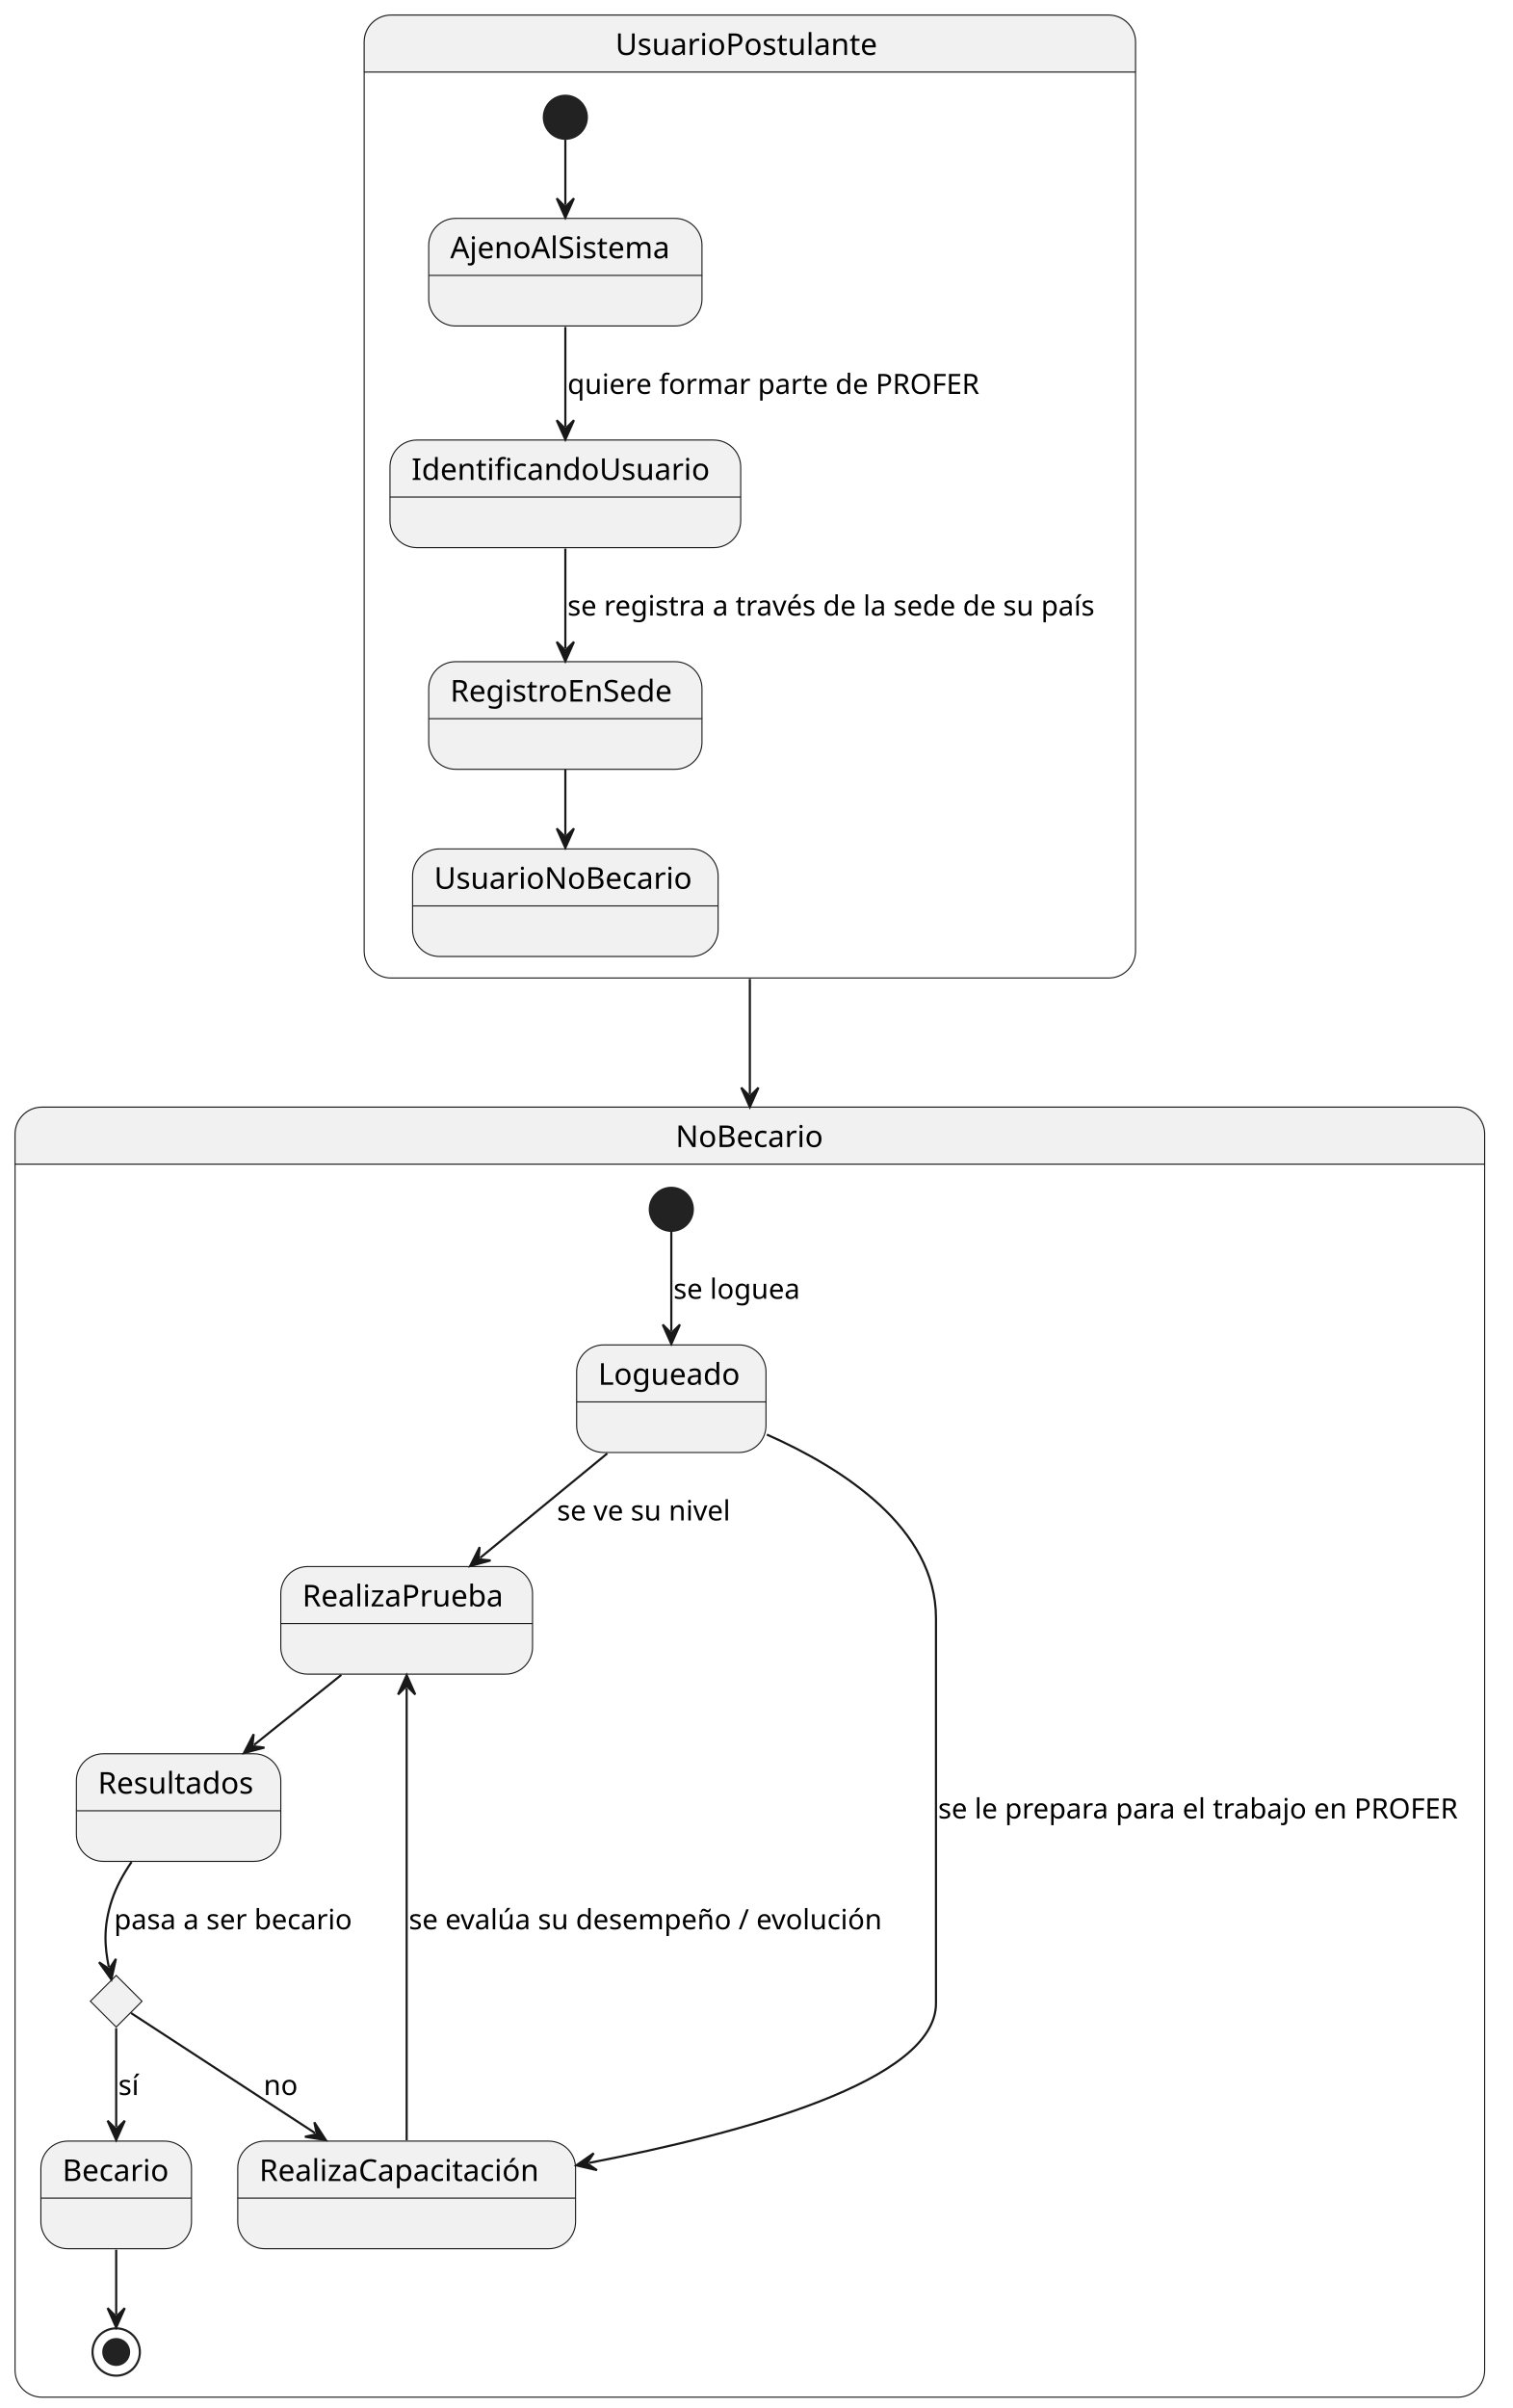
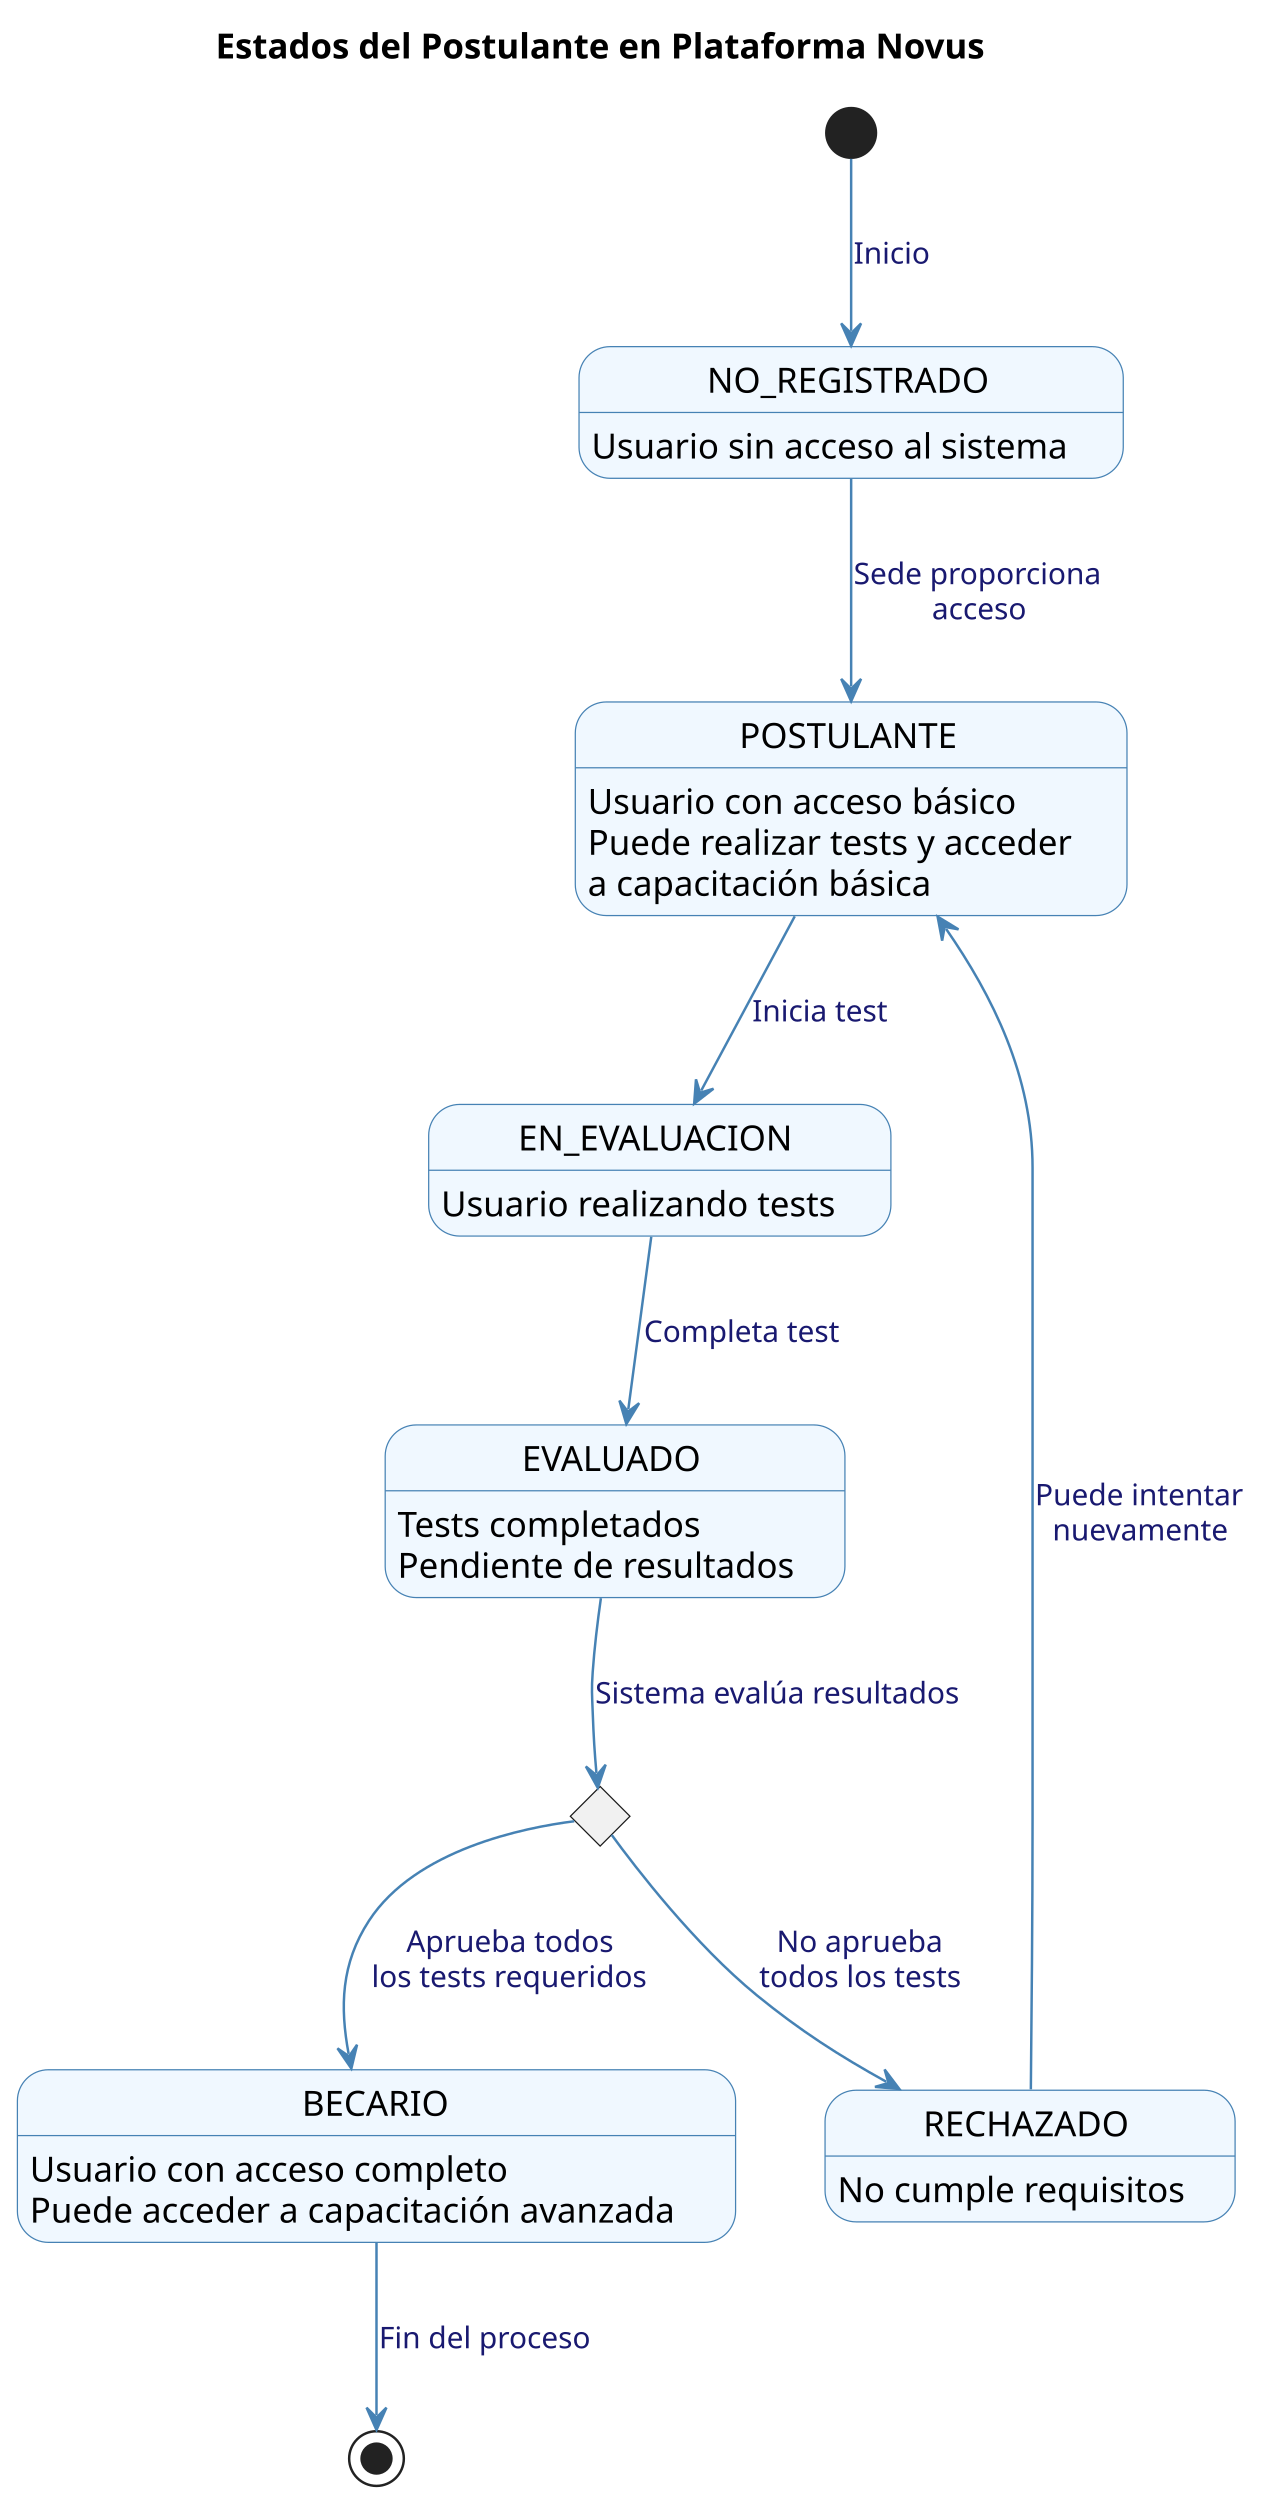
- <svg xmlns="http://www.w3.org/2000/svg" contentStyleType="text/css" height="1119px" preserveAspectRatio="none" style="width:703px;height:1119px;background:#FFFFFF;" version="1.1" viewBox="0 0 703 1119" width="703px" zoomAndPan="magnify">
+ <svg xmlns="http://www.w3.org/2000/svg" contentStyleType="text/css" height="1006px" preserveAspectRatio="none" style="width:508px;height:1006px;background:#FFFFFF;" version="1.1" viewBox="0 0 508 1006" width="508px" zoomAndPan="magnify">
  <defs />
  <g>
-     <path d="M181.75,7 L515.25,7 A12.5,12.5 0 0 1 527.75,19.5 L527.75,33.488 L169.25,33.488 L169.25,19.5 A12.5,12.5 0 0 1 181.75,7 " fill="#F1F1F1" style="stroke:#F1F1F1;stroke-width:1.0;" />
-     <rect fill="none" height="447.488" rx="12.5" ry="12.5" style="stroke:#181818;stroke-width:0.5;" width="358.5" x="169.25" y="7" />
-     <line style="stroke:#181818;stroke-width:0.5;" x1="169.25" x2="527.75" y1="33.488" y2="33.488" />
-     <text fill="#000000" font-family="sans-serif" font-size="14" lengthAdjust="spacing" textLength="125" x="286" y="25.535">UsuarioPostulante</text>
-     <ellipse cx="262.75" cy="54.488" fill="#222222" rx="10" ry="10" style="stroke:#222222;stroke-width:1.0;" />
-     <g id="UsuarioPostulante.AjenoAlSistema">
-       <rect fill="#F1F1F1" height="50" rx="12.5" ry="12.5" style="stroke:#181818;stroke-width:0.5;" width="127" x="199.25" y="101.488" />
-       <line style="stroke:#181818;stroke-width:0.5;" x1="199.25" x2="326.25" y1="127.977" y2="127.977" />
-       <text fill="#000000" font-family="sans-serif" font-size="14" lengthAdjust="spacing" textLength="107" x="209.25" y="120.023">AjenoAlSistema</text>
+     <text fill="#000000" font-family="sans-serif" font-size="14" font-weight="bold" lengthAdjust="spacing" textLength="321" x="86.75" y="23.535">Estados del Postulante en Plataforma Novus</text>
+     <ellipse cx="342.5" cy="53.488" fill="#222222" rx="10" ry="10" style="stroke:#222222;stroke-width:1.0;" />
+     <g id="NO_REGISTRADO">
+       <rect fill="#F0F8FF" height="52.977" rx="12.5" ry="12.5" style="stroke:#4682B4;stroke-width:0.5;" width="219" x="233" y="139.488" />
+       <line style="stroke:#4682B4;stroke-width:0.5;" x1="233" x2="452" y1="165.977" y2="165.977" />
+       <text fill="#000000" font-family="sans-serif" font-size="14" lengthAdjust="spacing" textLength="116" x="284.5" y="158.023">NO_REGISTRADO</text>
+       <text fill="#000000" font-family="sans-serif" font-size="14" lengthAdjust="spacing" textLength="199" x="238" y="184.512">Usuario sin acceso al sistema</text>
    </g>
-     <g id="UsuarioPostulante.IdentificandoUsuario">
-       <rect fill="#F1F1F1" height="50" rx="12.5" ry="12.5" style="stroke:#181818;stroke-width:0.5;" width="163" x="181.25" y="204.488" />
-       <line style="stroke:#181818;stroke-width:0.5;" x1="181.25" x2="344.25" y1="230.977" y2="230.977" />
-       <text fill="#000000" font-family="sans-serif" font-size="14" lengthAdjust="spacing" textLength="143" x="191.25" y="223.023">IdentificandoUsuario</text>
+     <g id="POSTULANTE">
+       <rect fill="#F0F8FF" height="85.953" rx="12.5" ry="12.5" style="stroke:#4682B4;stroke-width:0.5;" width="222" x="231.5" y="282.468" />
+       <line style="stroke:#4682B4;stroke-width:0.5;" x1="231.5" x2="453.5" y1="308.957" y2="308.957" />
+       <text fill="#000000" font-family="sans-serif" font-size="14" lengthAdjust="spacing" textLength="90" x="297.5" y="301.003">POSTULANTE</text>
+       <text fill="#000000" font-family="sans-serif" font-size="14" lengthAdjust="spacing" textLength="180" x="236.5" y="327.492">Usuario con acceso básico</text>
+       <text fill="#000000" font-family="sans-serif" font-size="14" lengthAdjust="spacing" textLength="202" x="236.5" y="343.98">Puede realizar tests y acceder</text>
+       <text fill="#000000" font-family="sans-serif" font-size="14" lengthAdjust="spacing" textLength="144" x="236.5" y="360.468">a capacitación básica</text>
    </g>
-     <g id="UsuarioPostulante.RegistroEnSede">
-       <rect fill="#F1F1F1" height="50" rx="12.5" ry="12.5" style="stroke:#181818;stroke-width:0.5;" width="127" x="199.25" y="307.488" />
-       <line style="stroke:#181818;stroke-width:0.5;" x1="199.25" x2="326.25" y1="333.977" y2="333.977" />
-       <text fill="#000000" font-family="sans-serif" font-size="14" lengthAdjust="spacing" textLength="107" x="209.25" y="326.023">RegistroEnSede</text>
+     <g id="EN_EVALUACION">
+       <rect fill="#F0F8FF" height="52.977" rx="12.5" ry="12.5" style="stroke:#4682B4;stroke-width:0.5;" width="186" x="172.5" y="444.418" />
+       <line style="stroke:#4682B4;stroke-width:0.5;" x1="172.5" x2="358.5" y1="470.907" y2="470.907" />
+       <text fill="#000000" font-family="sans-serif" font-size="14" lengthAdjust="spacing" textLength="114" x="208.5" y="462.953">EN_EVALUACION</text>
+       <text fill="#000000" font-family="sans-serif" font-size="14" lengthAdjust="spacing" textLength="166" x="177.5" y="489.442">Usuario realizando tests</text>
    </g>
-     <g id="UsuarioPostulante.UsuarioNoBecario">
-       <rect fill="#F1F1F1" height="50" rx="12.5" ry="12.5" style="stroke:#181818;stroke-width:0.5;" width="142" x="191.75" y="394.488" />
-       <line style="stroke:#181818;stroke-width:0.5;" x1="191.75" x2="333.75" y1="420.977" y2="420.977" />
-       <text fill="#000000" font-family="sans-serif" font-size="14" lengthAdjust="spacing" textLength="122" x="201.75" y="413.023">UsuarioNoBecario</text>
+     <g id="EVALUADO">
+       <rect fill="#F0F8FF" height="69.465" rx="12.5" ry="12.5" style="stroke:#4682B4;stroke-width:0.5;" width="185" x="155" y="573.398" />
+       <line style="stroke:#4682B4;stroke-width:0.5;" x1="155" x2="340" y1="599.887" y2="599.887" />
+       <text fill="#000000" font-family="sans-serif" font-size="14" lengthAdjust="spacing" textLength="75" x="210" y="591.933">EVALUADO</text>
+       <text fill="#000000" font-family="sans-serif" font-size="14" lengthAdjust="spacing" textLength="128" x="160" y="618.422">Tests completados</text>
+       <text fill="#000000" font-family="sans-serif" font-size="14" lengthAdjust="spacing" textLength="165" x="160" y="634.91">Pendiente de resultados</text>
    </g>
-     <g id="link_*start*UsuarioPostulante_AjenoAlSistema">
-       <path d="M262.75,64.928 C262.75,74.188 262.75,82.678 262.75,95.168 " fill="none" id="*start*UsuarioPostulante-to-AjenoAlSistema" style="stroke:#181818;stroke-width:1.0;" />
-       <polygon fill="#181818" points="262.75,101.168,266.75,92.168,262.75,96.168,258.75,92.168,262.75,101.168" style="stroke:#181818;stroke-width:1.0;" />
+     <g id="BECARIO">
+       <rect fill="#F0F8FF" height="69.465" rx="12.5" ry="12.5" style="stroke:#4682B4;stroke-width:0.5;" width="289" x="7" y="832.868" />
+       <line style="stroke:#4682B4;stroke-width:0.5;" x1="7" x2="296" y1="859.357" y2="859.357" />
+       <text fill="#000000" font-family="sans-serif" font-size="14" lengthAdjust="spacing" textLength="60" x="121.5" y="851.403">BECARIO</text>
+       <text fill="#000000" font-family="sans-serif" font-size="14" lengthAdjust="spacing" textLength="200" x="12" y="877.892">Usuario con acceso completo</text>
+       <text fill="#000000" font-family="sans-serif" font-size="14" lengthAdjust="spacing" textLength="269" x="12" y="894.38">Puede acceder a capacitación avanzada</text>
    </g>
-     <g id="link_AjenoAlSistema_IdentificandoUsuario">
-       <path d="M262.75,151.938 C262.75,167.818 262.75,182.428 262.75,198.268 " fill="none" id="AjenoAlSistema-to-IdentificandoUsuario" style="stroke:#181818;stroke-width:1.0;" />
-       <polygon fill="#181818" points="262.75,204.268,266.75,195.268,262.75,199.268,258.75,195.268,262.75,204.268" style="stroke:#181818;stroke-width:1.0;" />
-       <text fill="#000000" font-family="sans-serif" font-size="13" lengthAdjust="spacing" textLength="191" x="263.75" y="183.057">quiere formar parte de PROFER</text>
+     <g id="RECHAZADO">
+       <rect fill="#F0F8FF" height="52.977" rx="12.5" ry="12.5" style="stroke:#4682B4;stroke-width:0.5;" width="165" x="332" y="841.108" />
+       <line style="stroke:#4682B4;stroke-width:0.5;" x1="332" x2="497" y1="867.597" y2="867.597" />
+       <text fill="#000000" font-family="sans-serif" font-size="14" lengthAdjust="spacing" textLength="86" x="371.5" y="859.643">RECHAZADO</text>
+       <text fill="#000000" font-family="sans-serif" font-size="14" lengthAdjust="spacing" textLength="145" x="337" y="886.132">No cumple requisitos</text>
    </g>
-     <g id="link_IdentificandoUsuario_RegistroEnSede">
-       <path d="M262.75,254.938 C262.75,270.818 262.75,285.428 262.75,301.268 " fill="none" id="IdentificandoUsuario-to-RegistroEnSede" style="stroke:#181818;stroke-width:1.0;" />
-       <polygon fill="#181818" points="262.75,307.268,266.75,298.268,262.75,302.268,258.75,298.268,262.75,307.268" style="stroke:#181818;stroke-width:1.0;" />
-       <text fill="#000000" font-family="sans-serif" font-size="13" lengthAdjust="spacing" textLength="254" x="263.75" y="286.057">se registra a través de la sede de su país</text>
+     <g id="elem_decision">
+       <polygon fill="#F1F1F1" points="241.5,718.868,253.5,730.868,241.5,742.868,229.5,730.868,241.5,718.868" style="stroke:#181818;stroke-width:0.5;" />
    </g>
-     <g id="link_RegistroEnSede_UsuarioNoBecario">
-       <path d="M262.75,357.618 C262.75,369.008 262.75,376.568 262.75,387.998 " fill="none" id="RegistroEnSede-to-UsuarioNoBecario" style="stroke:#181818;stroke-width:1.0;" />
-       <polygon fill="#181818" points="262.75,393.998,266.75,384.998,262.75,388.998,258.75,384.998,262.75,393.998" style="stroke:#181818;stroke-width:1.0;" />
+     <ellipse cx="151.5" cy="989.328" fill="none" rx="11" ry="11" style="stroke:#222222;stroke-width:1.0;" />
+     <ellipse cx="151.5" cy="989.328" fill="#222222" rx="6" ry="6" style="stroke:#222222;stroke-width:1.0;" />
+     <g id="link_*start*_NO_REGISTRADO">
+       <path d="M342.5,63.908 C342.5,80.398 342.5,109.038 342.5,133.138 " fill="none" id="*start*-to-NO_REGISTRADO" style="stroke:#4682B4;stroke-width:1.0;" />
+       <polygon fill="#4682B4" points="342.5,139.138,346.5,130.138,342.5,134.138,338.5,130.138,342.5,139.138" style="stroke:#4682B4;stroke-width:1.0;" />
+       <text fill="#191970" font-family="sans-serif" font-size="12" lengthAdjust="spacing" textLength="29" x="343.5" y="106.09">Inicio</text>
    </g>
-     <path d="M19.5,514.49 L677.5,514.49 A12.5,12.5 0 0 1 690,526.99 L690,540.978 L7,540.978 L7,526.99 A12.5,12.5 0 0 1 19.5,514.49 " fill="#F1F1F1" style="stroke:#F1F1F1;stroke-width:1.0;" />
-     <rect fill="none" height="599.488" rx="12.5" ry="12.5" style="stroke:#181818;stroke-width:0.5;" width="683" x="7" y="514.49" />
-     <line style="stroke:#181818;stroke-width:0.5;" x1="7" x2="690" y1="540.978" y2="540.978" />
-     <text fill="#000000" font-family="sans-serif" font-size="14" lengthAdjust="spacing" textLength="69" x="314" y="533.025">NoBecario</text>
-     <ellipse cx="312" cy="561.978" fill="#222222" rx="10" ry="10" style="stroke:#222222;stroke-width:1.0;" />
-     <g id="NoBecario.Logueado">
-       <rect fill="#F1F1F1" height="50" rx="12.5" ry="12.5" style="stroke:#181818;stroke-width:0.5;" width="88" x="268" y="624.978" />
-       <line style="stroke:#181818;stroke-width:0.5;" x1="268" x2="356" y1="651.467" y2="651.467" />
-       <text fill="#000000" font-family="sans-serif" font-size="14" lengthAdjust="spacing" textLength="68" x="278" y="643.513">Logueado</text>
+     <g id="link_NO_REGISTRADO_POSTULANTE">
+       <path d="M342.5,192.628 C342.5,216.858 342.5,247.638 342.5,276.198 " fill="none" id="NO_REGISTRADO-to-POSTULANTE" style="stroke:#4682B4;stroke-width:1.0;" />
+       <polygon fill="#4682B4" points="342.5,282.198,346.5,273.198,342.5,277.198,338.5,273.198,342.5,282.198" style="stroke:#4682B4;stroke-width:1.0;" />
+       <text fill="#191970" font-family="sans-serif" font-size="12" lengthAdjust="spacing" textLength="102" x="343.5" y="235.07">Sede proporciona</text>
+       <text fill="#191970" font-family="sans-serif" font-size="12" lengthAdjust="spacing" textLength="39" x="375" y="249.203">acceso</text>
    </g>
-     <g id="NoBecario.RealizaPrueba">
-       <rect fill="#F1F1F1" height="50" rx="12.5" ry="12.5" style="stroke:#181818;stroke-width:0.5;" width="117" x="130.5" y="727.978" />
-       <line style="stroke:#181818;stroke-width:0.5;" x1="130.5" x2="247.5" y1="754.467" y2="754.467" />
-       <text fill="#000000" font-family="sans-serif" font-size="14" lengthAdjust="spacing" textLength="97" x="140.5" y="746.513">RealizaPrueba</text>
+     <g id="link_POSTULANTE_EN_EVALUACION">
+       <path d="M319.81,368.718 C306.68,393.178 293.418,417.892 282.168,438.852 " fill="none" id="POSTULANTE-to-EN_EVALUACION" style="stroke:#4682B4;stroke-width:1.0;" />
+       <polygon fill="#4682B4" points="279.33,444.138,287.111,438.1,281.695,439.733,280.062,434.317,279.33,444.138" style="stroke:#4682B4;stroke-width:1.0;" />
+       <text fill="#191970" font-family="sans-serif" font-size="12" lengthAdjust="spacing" textLength="54" x="302.69" y="411.02">Inicia test</text>
    </g>
-     <g id="NoBecario.RealizaCapacitación">
-       <rect fill="#F1F1F1" height="50" rx="12.5" ry="12.5" style="stroke:#181818;stroke-width:0.5;" width="157" x="110.5" y="994.978" />
-       <line style="stroke:#181818;stroke-width:0.5;" x1="110.5" x2="267.5" y1="1021.467" y2="1021.467" />
-       <text fill="#000000" font-family="sans-serif" font-size="14" lengthAdjust="spacing" textLength="137" x="120.5" y="1013.513">RealizaCapacitación</text>
+     <g id="link_EN_EVALUACION_EVALUADO">
+       <path d="M262.07,497.658 C259.23,519.038 255.94,543.681 252.83,567.091 " fill="none" id="EN_EVALUACION-to-EVALUADO" style="stroke:#4682B4;stroke-width:1.0;" />
+       <polygon fill="#4682B4" points="252.04,573.038,257.19,564.643,252.698,568.082,249.26,563.59,252.04,573.038" style="stroke:#4682B4;stroke-width:1.0;" />
+       <text fill="#191970" font-family="sans-serif" font-size="12" lengthAdjust="spacing" textLength="80" x="259.11" y="540">Completa test</text>
    </g>
-     <g id="NoBecario.Resultados">
-       <rect fill="#F1F1F1" height="50" rx="12.5" ry="12.5" style="stroke:#181818;stroke-width:0.5;" width="95" x="35.5" y="814.978" />
-       <line style="stroke:#181818;stroke-width:0.5;" x1="35.5" x2="130.5" y1="841.467" y2="841.467" />
-       <text fill="#000000" font-family="sans-serif" font-size="14" lengthAdjust="spacing" textLength="75" x="45.5" y="833.513">Resultados</text>
+     <g id="link_EVALUADO_decision">
+       <path d="M241.8,643.108 C240.44,652.698 239.18,663.168 238.5,672.868 C238,679.958 238.24,681.758 238.5,688.868 C238.88,699.278 239.273,705.172 240.003,713.452 " fill="none" id="EVALUADO-to-decision" style="stroke:#4682B4;stroke-width:1.0;" />
+       <polygon fill="#4682B4" points="240.53,719.428,243.724,710.112,240.091,714.448,235.755,710.814,240.53,719.428" style="stroke:#4682B4;stroke-width:1.0;" />
+       <text fill="#191970" font-family="sans-serif" font-size="12" lengthAdjust="spacing" textLength="149" x="239.5" y="685.47">Sistema evalúa resultados</text>
    </g>
-     <g id="elem_acción">
-       <polygon fill="#F1F1F1" points="54,917.978,66,929.978,54,941.978,42,929.978,54,917.978" style="stroke:#181818;stroke-width:0.5;" />
+     <g id="link_decision_BECARIO">
+       <path d="M231.07,732.868 C210.96,735.428 167.2,744.188 148.5,772.868 C137.21,790.188 136.767,807.489 140.286,826.479 " fill="none" id="decision-to-BECARIO" style="stroke:#4682B4;stroke-width:1.0;" />
+       <polygon fill="#4682B4" points="141.38,832.378,143.673,822.8,140.469,827.462,135.807,824.258,141.38,832.378" style="stroke:#4682B4;stroke-width:1.0;" />
+       <text fill="#191970" font-family="sans-serif" font-size="12" lengthAdjust="spacing" textLength="86" x="163.5" y="785.47">Aprueba todos</text>
+       <text fill="#191970" font-family="sans-serif" font-size="12" lengthAdjust="spacing" textLength="114" x="149.5" y="799.603">los tests requeridos</text>
    </g>
-     <g id="NoBecario.Becario">
-       <rect fill="#F1F1F1" height="50" rx="12.5" ry="12.5" style="stroke:#181818;stroke-width:0.5;" width="70" x="19" y="994.978" />
-       <line style="stroke:#181818;stroke-width:0.5;" x1="19" x2="89" y1="1021.467" y2="1021.467" />
-       <text fill="#000000" font-family="sans-serif" font-size="14" lengthAdjust="spacing" textLength="50" x="29" y="1013.513">Becario</text>
+     <g id="link_decision_RECHAZADO">
+       <path d="M246.14,738.368 C255.85,751.668 279.49,782.428 304.5,802.868 C321.93,817.108 337.691,827.212 356.651,837.712 " fill="none" id="decision-to-RECHAZADO" style="stroke:#4682B4;stroke-width:1.0;" />
+       <polygon fill="#4682B4" points="361.9,840.618,355.965,832.759,357.526,838.196,352.089,839.757,361.9,840.618" style="stroke:#4682B4;stroke-width:1.0;" />
+       <text fill="#191970" font-family="sans-serif" font-size="12" lengthAdjust="spacing" textLength="69" x="312.5" y="785.47">No aprueba</text>
+       <text fill="#191970" font-family="sans-serif" font-size="12" lengthAdjust="spacing" textLength="83" x="305.5" y="799.603">todos los tests</text>
    </g>
-     <ellipse cx="54" cy="1092.978" fill="none" rx="11" ry="11" style="stroke:#222222;stroke-width:1.0;" />
-     <ellipse cx="54" cy="1092.978" fill="#222222" rx="6" ry="6" style="stroke:#222222;stroke-width:1.0;" />
-     <g id="link_*start*NoBecario_Logueado">
-       <path d="M312,572.178 C312,584.578 312,601.088 312,618.538 " fill="none" id="*start*NoBecario-to-Logueado" style="stroke:#181818;stroke-width:1.0;" />
-       <polygon fill="#181818" points="312,624.538,316,615.538,312,619.538,308,615.538,312,624.538" style="stroke:#181818;stroke-width:1.0;" />
-       <text fill="#000000" font-family="sans-serif" font-size="13" lengthAdjust="spacing" textLength="60" x="313" y="603.547">se loguea</text>
+     <g id="link_RECHAZADO_POSTULANTE">
+       <path d="M414.81,840.768 C415.1,813.648 415.5,769.758 415.5,731.868 C415.5,469.908 415.5,469.908 415.5,469.908 C415.5,433.018 399.503,400.963 380.703,373.783 " fill="none" id="RECHAZADO-to-POSTULANTE" style="stroke:#4682B4;stroke-width:1.0;" />
+       <polygon fill="#4682B4" points="377.29,368.848,379.12,378.526,380.134,372.96,385.7,373.975,377.29,368.848" style="stroke:#4682B4;stroke-width:1.0;" />
+       <text fill="#191970" font-family="sans-serif" font-size="12" lengthAdjust="spacing" textLength="84" x="416.5" y="605.73">Puede intentar</text>
+       <text fill="#191970" font-family="sans-serif" font-size="12" lengthAdjust="spacing" textLength="70" x="423.5" y="619.863">nuevamente</text>
    </g>
-     <g id="link_Logueado_RealizaPrueba">
-       <path d="M282.23,675.428 C262.89,691.308 242.416,708.109 223.136,723.949 " fill="none" id="Logueado-to-RealizaPrueba" style="stroke:#181818;stroke-width:1.0;" />
-       <polygon fill="#181818" points="218.5,727.758,227.993,725.136,222.363,724.584,222.915,718.954,218.5,727.758" style="stroke:#181818;stroke-width:1.0;" />
-       <text fill="#000000" font-family="sans-serif" font-size="13" lengthAdjust="spacing" textLength="85" x="258.86" y="706.547">se ve su nivel</text>
-     </g>
-     <g id="link_Logueado_RealizaCapacitación">
-       <path d="M356.41,666.648 C391.64,682.248 435,709.978 435,751.978 C435,751.978 435,751.978 435,930.978 C435,967.098 345.701,991.189 273.741,1005.109 " fill="none" id="Logueado-to-RealizaCapacitación" style="stroke:#181818;stroke-width:1.0;" />
-       <polygon fill="#181818" points="267.85,1006.248,277.446,1008.466,272.759,1005.299,275.926,1000.612,267.85,1006.248" style="stroke:#181818;stroke-width:1.0;" />
-       <text fill="#000000" font-family="sans-serif" font-size="13" lengthAdjust="spacing" textLength="244" x="436" y="845.047">se le prepara para el trabajo en PROFER</text>
-     </g>
-     <g id="link_RealizaPrueba_Resultados">
-       <path d="M158.62,778.338 C144.43,789.718 132.251,799.485 118.061,810.865 " fill="none" id="RealizaPrueba-to-Resultados" style="stroke:#181818;stroke-width:1.0;" />
-       <polygon fill="#181818" points="113.38,814.618,122.904,812.108,117.281,811.49,117.898,805.867,113.38,814.618" style="stroke:#181818;stroke-width:1.0;" />
-     </g>
-     <g id="link_RealizaCapacitación_RealizaPrueba">
-       <path d="M189,994.578 C189,944.148 189,834.918 189,784.438 " fill="none" id="RealizaCapacitación-to-RealizaPrueba" style="stroke:#181818;stroke-width:1.0;" />
-       <polygon fill="#181818" points="189,778.438,185,787.438,189,783.438,193,787.438,189,778.438" style="stroke:#181818;stroke-width:1.0;" />
-       <text fill="#000000" font-family="sans-serif" font-size="13" lengthAdjust="spacing" textLength="229" x="190" y="896.547">se evalúa su desempeño / evolución</text>
-     </g>
-     <g id="link_Resultados_acción">
-       <path d="M61.14,865.278 C57.38,870.748 54.04,876.778 52,882.978 C47.95,895.278 48.638,904.548 50.558,914.018 " fill="none" id="Resultados-to-acción" style="stroke:#181818;stroke-width:1.0;" />
-       <polygon fill="#181818" points="51.75,919.898,53.882,910.283,50.757,914.998,46.041,911.873,51.75,919.898" style="stroke:#181818;stroke-width:1.0;" />
-       <text fill="#000000" font-family="sans-serif" font-size="13" lengthAdjust="spacing" textLength="113" x="53" y="896.547">pasa a ser becario</text>
-     </g>
-     <g id="link_acción_Becario">
-       <path d="M54,942.478 C54,955.618 54,971.488 54,988.488 " fill="none" id="acción-to-Becario" style="stroke:#181818;stroke-width:1.0;" />
-       <polygon fill="#181818" points="54,994.488,58,985.488,54,989.488,50,985.488,54,994.488" style="stroke:#181818;stroke-width:1.0;" />
-       <text fill="#000000" font-family="sans-serif" font-size="13" lengthAdjust="spacing" textLength="11" x="55" y="973.547">sí</text>
-     </g>
-     <g id="link_acción_RealizaCapacitación">
-       <path d="M60.88,935.458 C77.32,946.178 114.844,970.641 146.424,991.231 " fill="none" id="acción-to-RealizaCapacitación" style="stroke:#181818;stroke-width:1.0;" />
-       <polygon fill="#181818" points="151.45,994.508,146.095,986.242,147.262,991.778,141.726,992.943,151.45,994.508" style="stroke:#181818;stroke-width:1.0;" />
-       <text fill="#000000" font-family="sans-serif" font-size="13" lengthAdjust="spacing" textLength="16" x="122.5" y="973.547">no</text>
-     </g>
-     <g id="link_Becario_*end*NoBecario">
-       <path d="M54,1045.408 C54,1057.768 54,1066.108 54,1075.578 " fill="none" id="Becario-to-*end*NoBecario" style="stroke:#181818;stroke-width:1.0;" />
-       <polygon fill="#181818" points="54,1081.578,58,1072.578,54,1076.578,50,1072.578,54,1081.578" style="stroke:#181818;stroke-width:1.0;" />
-     </g>
-     <g id="link_UsuarioPostulante_NoBecario">
-       <path d="M348.5,454.9 C348.5,474.44 348.5,488.41 348.5,508.43 " fill="none" id="UsuarioPostulante-to-NoBecario" style="stroke:#181818;stroke-width:1.0;" />
-       <polygon fill="#181818" points="348.5,514.43,352.5,505.43,348.5,509.43,344.5,505.43,348.5,514.43" style="stroke:#181818;stroke-width:1.0;" />
+     <g id="link_BECARIO_*end*">
+       <path d="M151.5,902.588 C151.5,928.028 151.5,955.188 151.5,971.838 " fill="none" id="BECARIO-to-*end*" style="stroke:#4682B4;stroke-width:1.0;" />
+       <polygon fill="#4682B4" points="151.5,977.838,155.5,968.838,151.5,972.838,147.5,968.838,151.5,977.838" style="stroke:#4682B4;stroke-width:1.0;" />
+       <text fill="#191970" font-family="sans-serif" font-size="12" lengthAdjust="spacing" textLength="88" x="152.5" y="944.93">Fin del proceso</text>
    </g>
  </g>
</svg>
